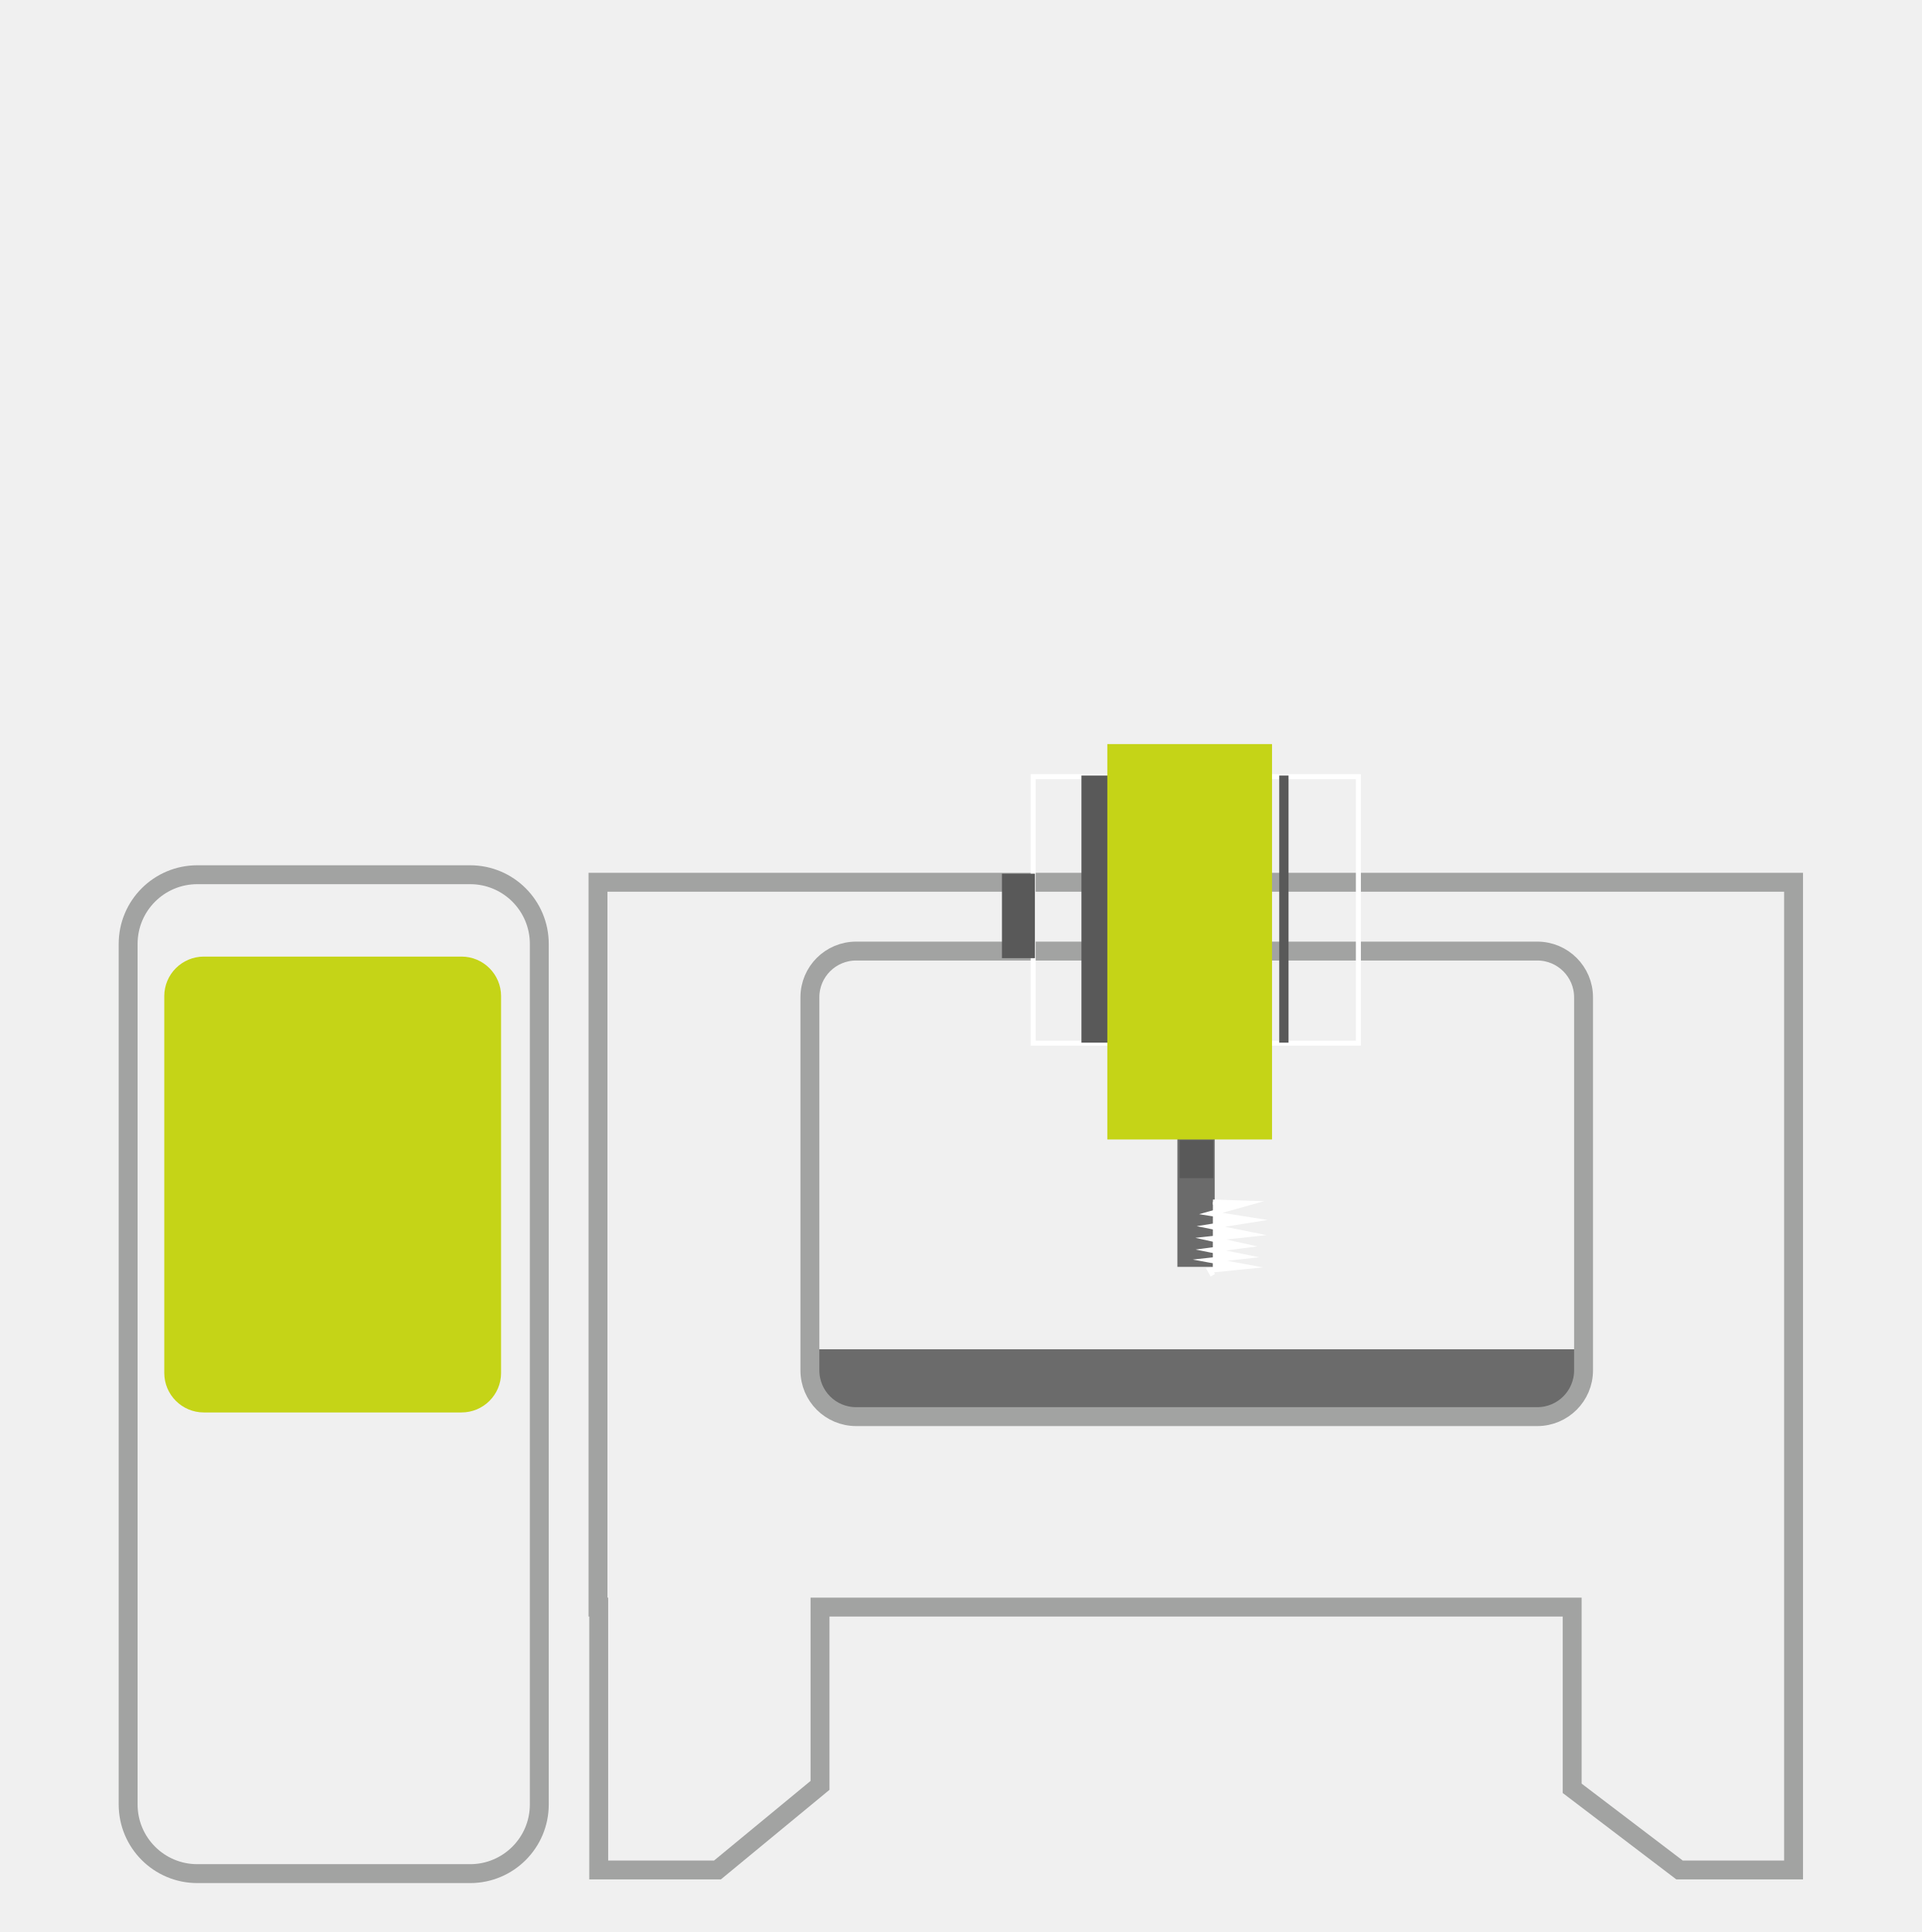
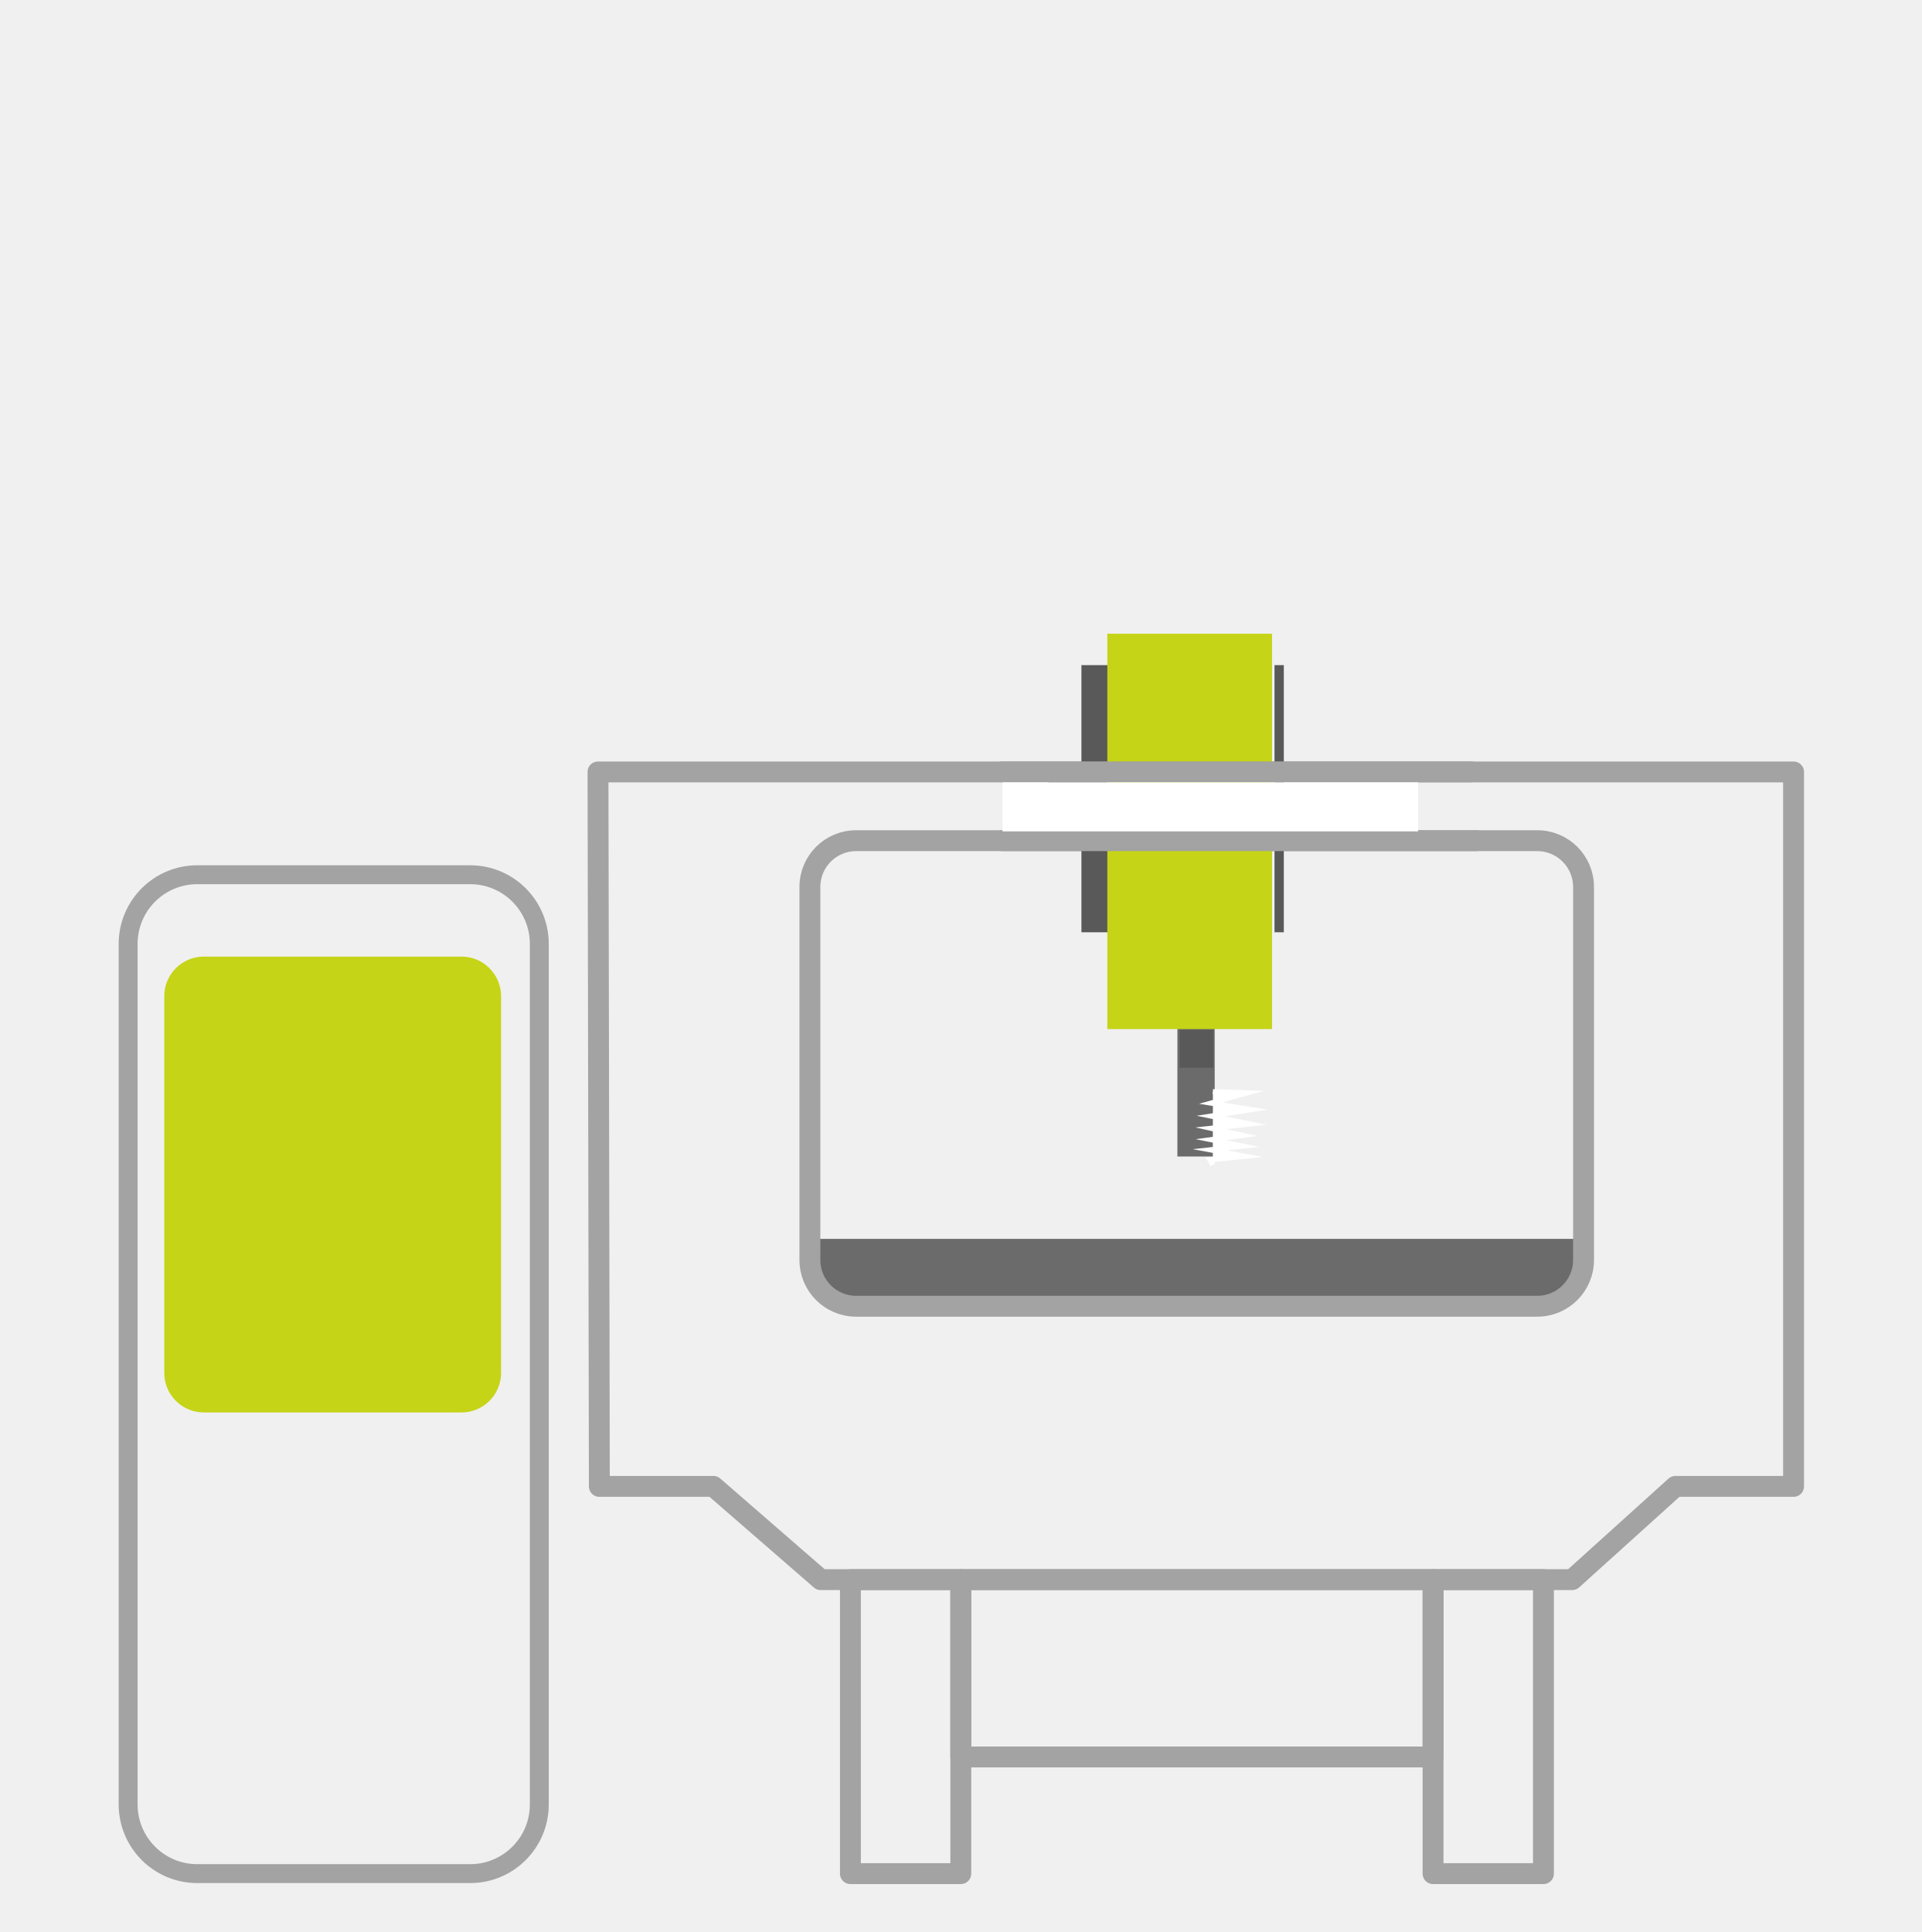
<svg xmlns="http://www.w3.org/2000/svg" id="Layer_1" version="1.1" viewBox="0 0 184 185">
  <defs>
    <style>
      .st0 {
-         mask: url(#mask);
+         stroke-linecap: round;
+         stroke-linejoin: round;
+         stroke-width: 2px;
+       }
+ 
+       .st0, .st1 {
+         stroke: #a2a3a2;
+       }
+ 
+       .st0, .st1, .st2 {
+         fill: none;
+       }
+ 
+       .st3 {
+         fill: #595959;
      }

      .st1 {
-         fill: #595959;
+         stroke-width: 1.81px;
+       }
+ 
+       .st1, .st2 {
+         stroke-miterlimit: 10;
+       }
+ 
+       .st4 {
+         fill: #c5d417;
      }

      .st2 {
-         stroke: #a2a3a2;
-         stroke-width: 1.81px;
-       }
- 
-       .st2, .st3 {
-         fill: none;
-         stroke-miterlimit: 10;
-       }
- 
-       .st4, .st5 {
-         fill: #c5d417;
-       }
- 
-       .st3 {
        stroke: #fff;
        stroke-width: .48px;
      }

-       .st6 {
+       .st5 {
        fill: #fff;
      }

-       .st7 {
+       .st6 {
        fill: #6b6b6b;
      }
- 
-       .st5 {
-         
-       }
    </style>
-     <mask id="mask" x="77.56" y="91.07" width="74.08" height="53.9" maskUnits="userSpaceOnUse">
-       <g id="mask0_0_1">
-         <g id="clippath">
-           <path id="Vector" class="st6" d="M147.2,91.07h-65.22c-2.45,0-4.43,1.98-4.43,4.43v35.72c0,2.45,1.98,4.43,4.43,4.43h65.22c2.45,0,4.43-1.98,4.43-4.43v-35.72c0-2.45-1.98-4.43-4.43-4.43Z" />
-         </g>
-       </g>
-     </mask>
  </defs>
  <g id="Desktop">
    <g id="Frame_180">
      <g id="ikony">
        <g id="ikona_01">
          <g id="Group">
            <g id="Clip_path_group">
-               <g class="st0">
-                 <g id="Group_2">
-                   <path id="Vector_2" class="st7" d="M151.63,144.97v-15.77h-73.46v15.77h73.46Z" />
-                 </g>
+               <g id="Group_2">
+                 <path id="Vector_2" class="st6" d="M150.93,124.23v-5.6h-72.76v5.6h72.76Z" />
              </g>
            </g>
-             <path id="Vector_3" class="st2" d="M57.26,84.48v69.41h.07v25.17h11.37l9.82-8.1v-17.07h72.02v17.35l10.28,7.82h10.92v-94.58H57.26ZM151.63,131.22c0,2.45-1.99,4.43-4.43,4.43h-65.22c-2.45,0-4.43-1.98-4.43-4.43v-35.72c0-2.45,1.98-4.43,4.43-4.43h65.22c2.45,0,4.43,1.99,4.43,4.43v35.72Z" />
-             <path id="Vector_4" class="st3" d="M130.07,74.37h-31.14v25.52h31.14v-25.52Z" />
-             <path id="Vector_5" class="st2" d="M45.02,83.76h-26.13c-3.65,0-6.62,2.96-6.62,6.62v82.41c0,3.65,2.96,6.62,6.62,6.62h26.13c3.65,0,6.62-2.96,6.62-6.62v-82.41c0-3.65-2.96-6.62-6.62-6.62Z" />
-             <path id="Vector_6" class="st7" d="M116.31,107.73h-3.57v13.58h3.57v-13.58Z" />
-             <path id="Vector_7" class="st1" d="M106.77,74.26h-3.22v25.58h3.22v-25.58Z" />
-             <path id="Vector_8" class="st1" d="M116.17,109.18h-3.22v3.63h3.22v-3.63Z" />
-             <path id="Vector_9" class="st1" d="M123.38,74.26h-.89v25.58h.89v-25.58Z" />
-             <path id="Vector_10" class="st1" d="M99.1,83.66h-3.16v8.09h3.16v-8.09Z" />
-             <path id="Vector_11" class="st5" d="M15.73,131.46v-36.07c0-2.1,1.7-3.79,3.79-3.79h24.67c2.09,0,3.79,1.7,3.79,3.79v36.07c0,2.1-1.7,3.79-3.79,3.79h-24.67c-2.1,0-3.79-1.7-3.79-3.79Z" />
+             <path class="st0" d="M150.54,151.26l9.89-8.93h11.31v-68.41H57.26l.13,68.41M57.39,142.33h10.92l10.28,8.93h71.95M77.55,84.93c0-2.45,1.98-4.43,4.43-4.43h65.22c2.45,0,4.43,1.99,4.43,4.43v35.72c0,2.45-1.99,4.43-4.43,4.43h-65.22c-2.45,0-4.43-1.98-4.43-4.43v-35.72Z" />
+             <path id="Vector_5" class="st1" d="M45.02,83.76h-26.13c-3.65,0-6.62,2.96-6.62,6.62v82.41c0,3.65,2.96,6.62,6.62,6.62h26.13c3.65,0,6.62-2.96,6.62-6.62v-82.41c0-3.65-2.96-6.62-6.62-6.62Z" />
+             <path id="Vector_6" class="st6" d="M116.31,97.16h-3.57v13.58h3.57v-13.58Z" />
+             <path id="Vector_7" class="st3" d="M106.77,63.69h-3.22v25.58h3.22v-25.58Z" />
+             <path id="Vector_8" class="st3" d="M116.17,98.61h-3.22v3.63h3.22v-3.63Z" />
+             <path id="Vector_9" class="st3" d="M122.93,63.69h-.89v25.58h.89v-25.58Z" />
+             <path id="Vector_10" class="st3" d="M103.55,73.09h-3.16v8.09h3.16v-8.09Z" />
+             <path id="Vector_11" class="st4" d="M15.73,131.46v-36.07c0-2.1,1.7-3.79,3.79-3.79h24.67c2.09,0,3.79,1.7,3.79,3.79v36.07c0,2.1-1.7,3.79-3.79,3.79h-24.67c-2.1,0-3.79-1.7-3.79-3.79Z" />
            <g id="Vector_13">
-               <path class="st6" d="M116.14,115.1l3.33.11-3.53.99,3.9.62-3.9.62,3.77.76-3.77.41,3.08.68-3.08.41,3.08.62-3.16.35,3.37.62-3.37.34.27.48" />
-               <path class="st3" d="M116.14,115.1l3.33.11-3.53.99,3.9.62-3.9.62,3.77.76-3.77.41,3.08.68-3.08.41,3.08.62-3.16.35,3.37.62-3.37.34.27.48" />
+               <path class="st5" d="M116.14,104.53l3.33.11-3.53.99,3.9.62-3.9.62,3.77.76-3.77.41,3.08.68-3.08.41,3.08.62-3.16.35,3.37.62-3.37.34.27.48" />
+               <path class="st2" d="M116.14,104.53l3.33.11-3.53.99,3.9.62-3.9.62,3.77.76-3.77.41,3.08.68-3.08.41,3.08.62-3.16.35,3.37.62-3.37.34.27.48" />
            </g>
-             <path id="Vector_14" class="st4" d="M121.8,71.25h-15.77v37.86h15.77v-37.86Z" />
+             <path id="Vector_14" class="st4" d="M121.8,60.68h-15.77v37.86h15.77v-37.86Z" />
          </g>
        </g>
      </g>
    </g>
  </g>
+   <rect class="st0" x="137.22" y="151.26" width="10.57" height="28.15" />
+   <rect class="st0" x="81.43" y="151.26" width="10.57" height="28.15" />
+   <rect class="st0" x="92" y="151.26" width="45.22" height="16.98" />
+   <line class="st0" x1="140.85" y1="73.91" x2="95.99" y2="73.91" />
+   <line class="st0" x1="141.35" y1="80.5" x2="95.99" y2="80.5" />
+   <rect class="st5" x="95.99" y="74.91" width="39.8" height="4.7" />
</svg>
